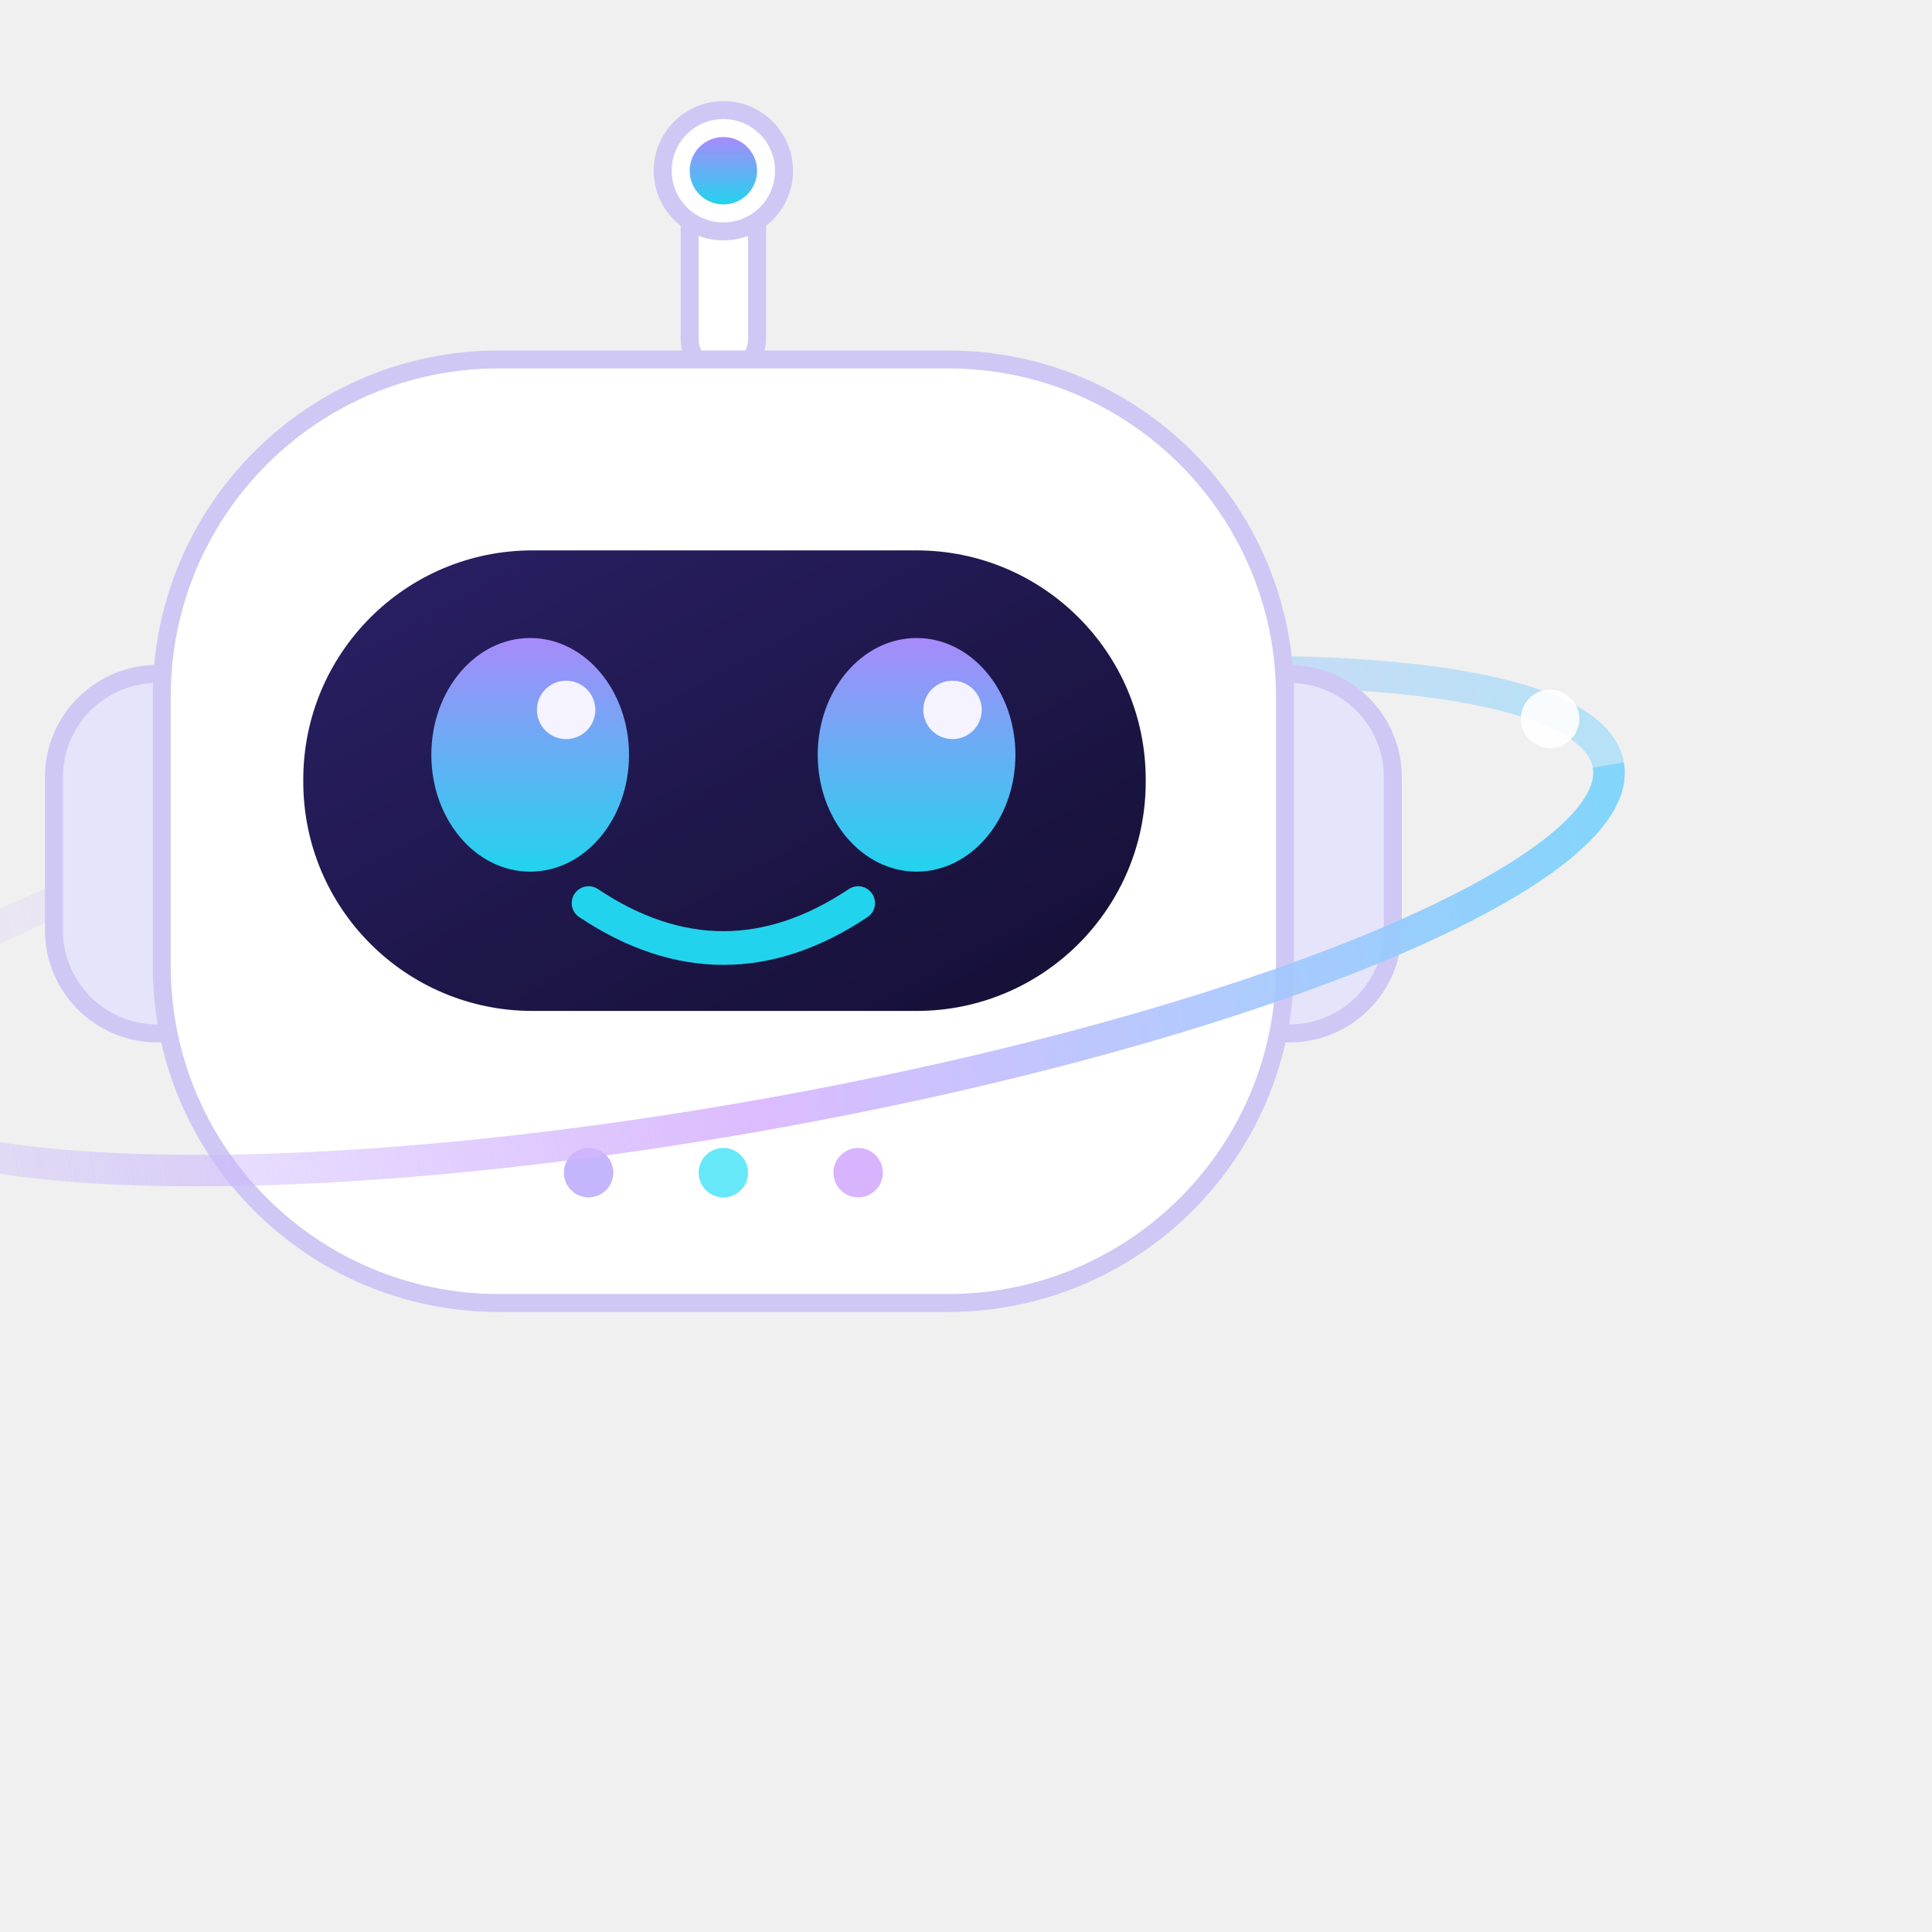
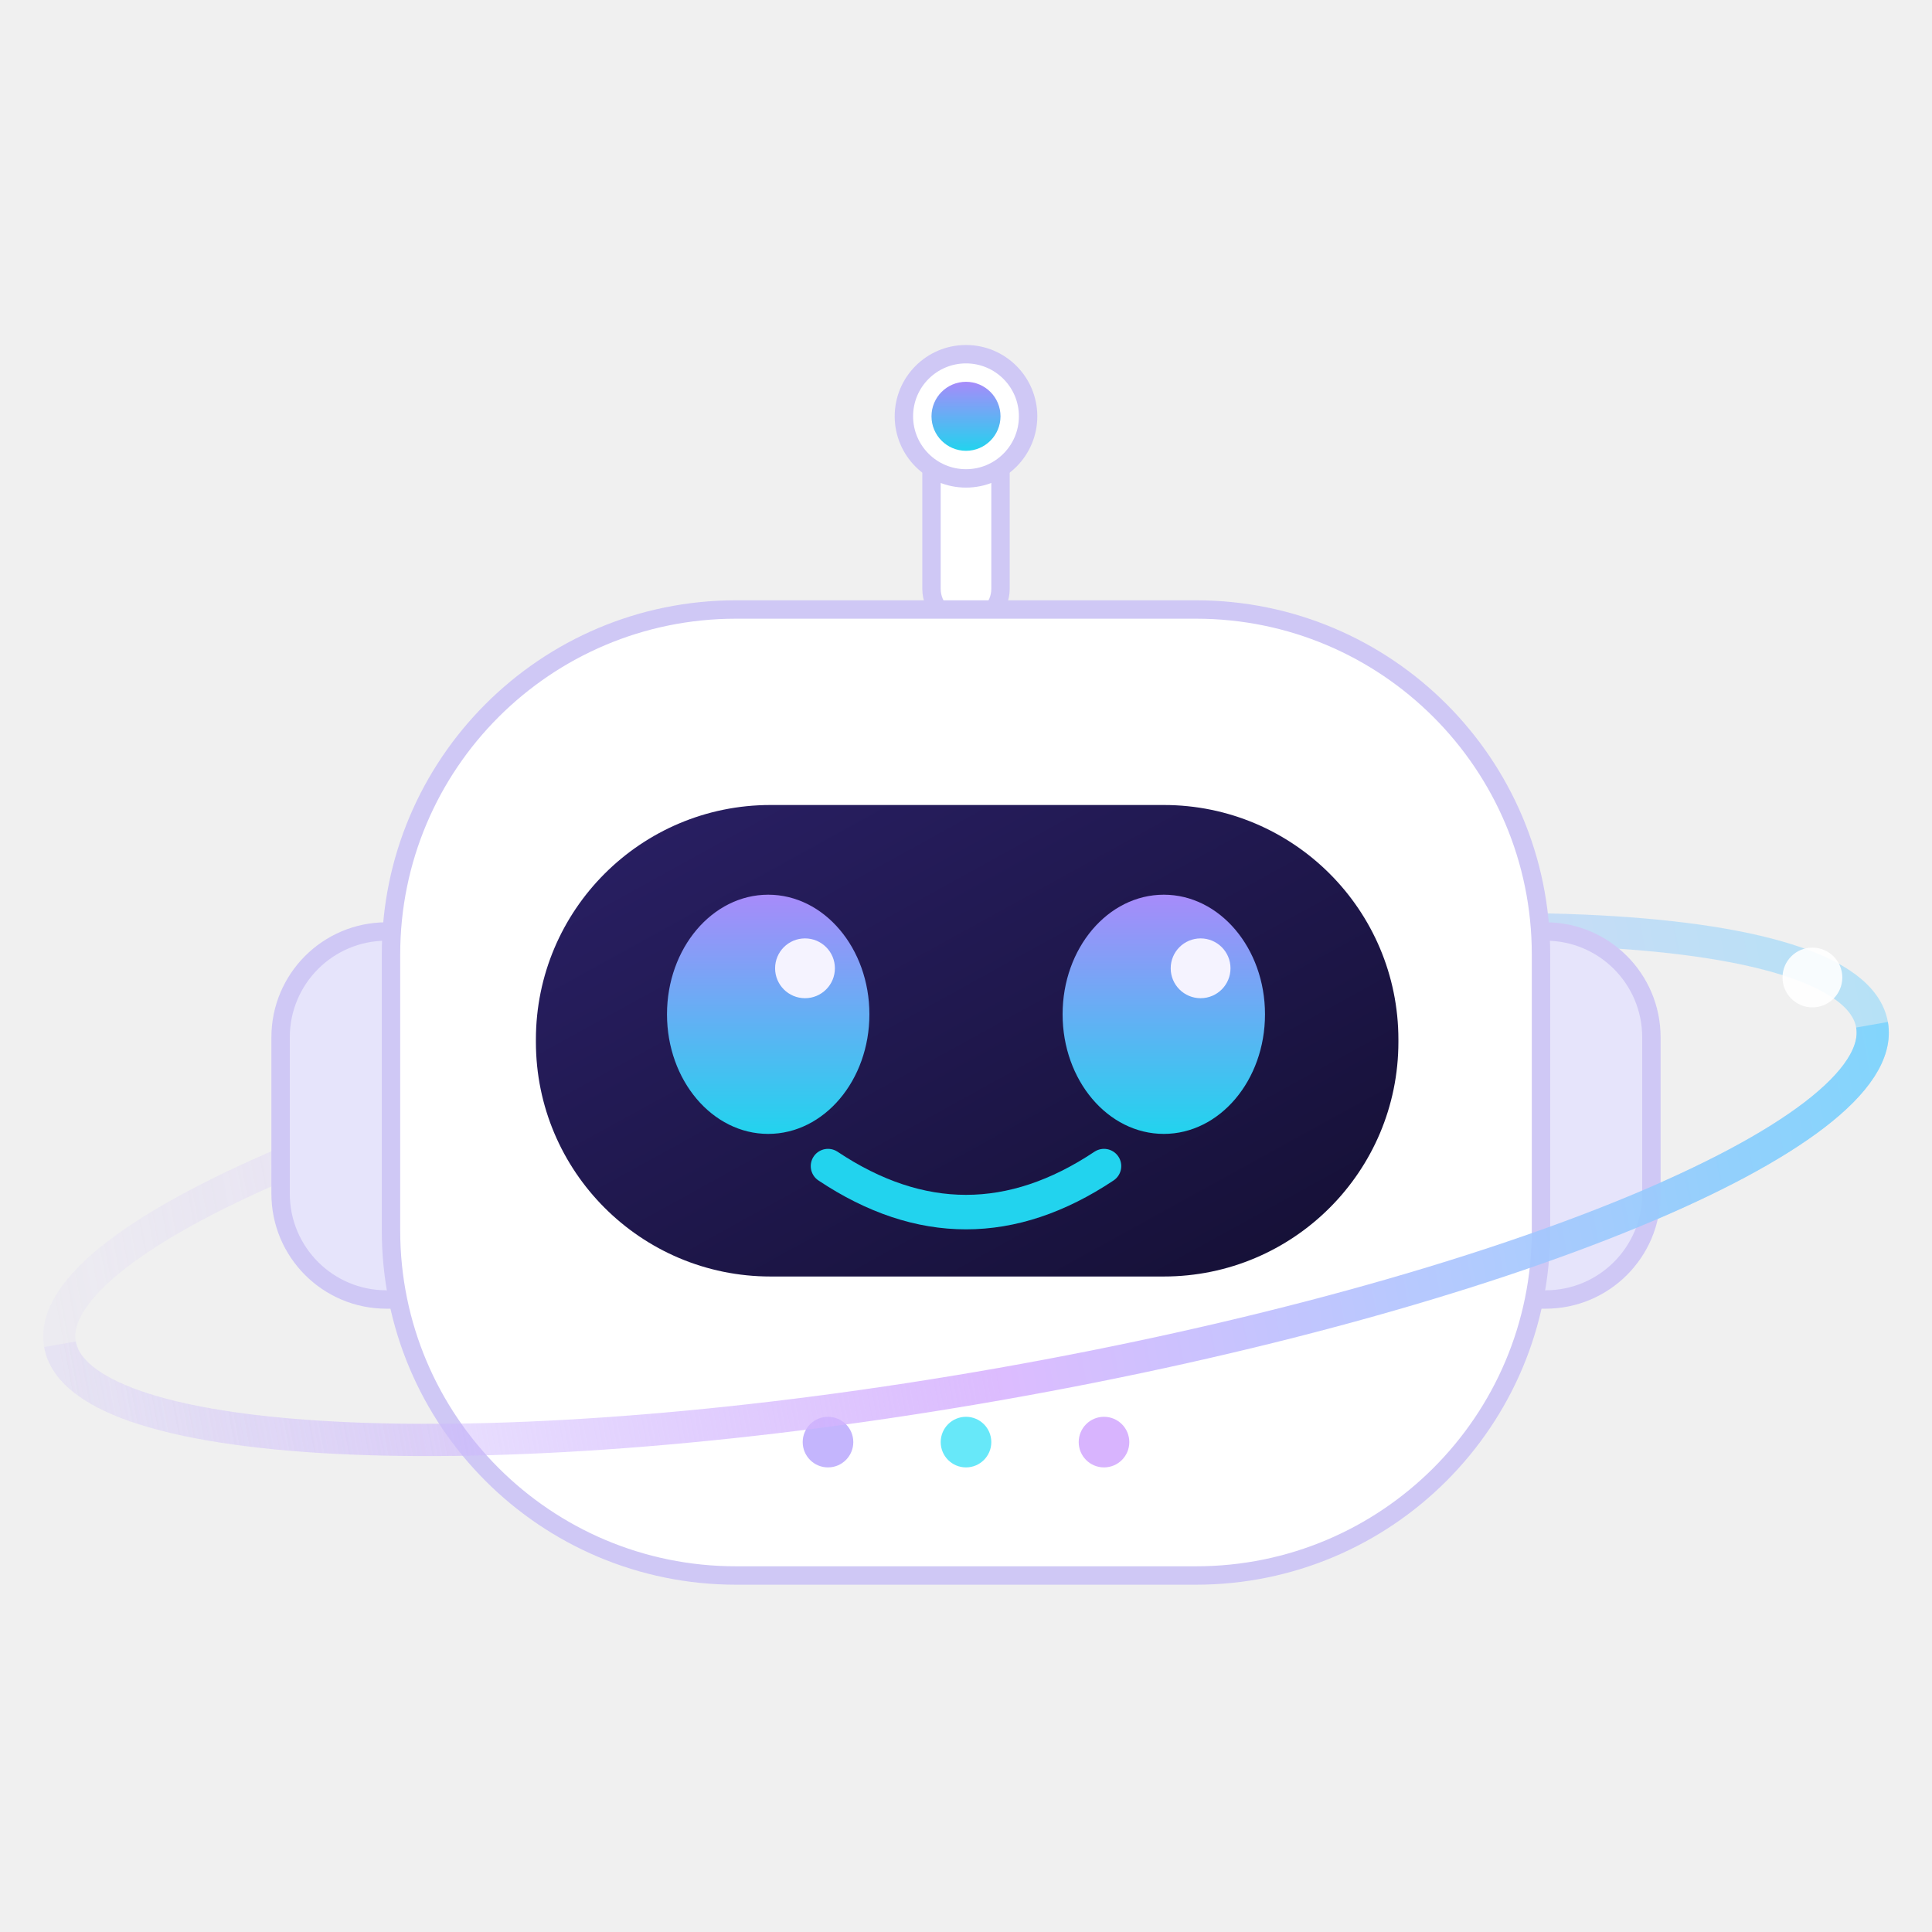
- <svg xmlns="http://www.w3.org/2000/svg" viewBox="80 80 860 760" width="64" height="64">
+ <svg xmlns="http://www.w3.org/2000/svg" viewBox="92 45 840 840" width="64" height="64">
  <defs>
    <linearGradient id="brand" x1="0" y1="0" x2="1" y2="0">
      <stop offset="0" stop-color="#A78BFA" />
      <stop offset="1" stop-color="#22D3EE" />
    </linearGradient>
    <linearGradient id="eye" x1="0" y1="0" x2="0" y2="1">
      <stop offset="0" stop-color="#A78BFA" />
      <stop offset="1" stop-color="#22D3EE" />
    </linearGradient>
    <linearGradient id="visor" x1="0" y1="0" x2="1" y2="1">
      <stop offset="0" stop-color="#2A2066" />
      <stop offset="1" stop-color="#140F33" />
    </linearGradient>
    <linearGradient id="plate" x1="0" y1="0" x2="1" y2="1">
      <stop offset="0" stop-color="#2B1863" />
      <stop offset="0.55" stop-color="#161038" />
      <stop offset="1" stop-color="#0F2A44" />
    </linearGradient>
    <radialGradient id="nebulaPurple" cx="0.5" cy="0.5" r="0.5">
      <stop offset="0" stop-color="#8B5CF6" stop-opacity="0.45" />
      <stop offset="1" stop-color="#8B5CF6" stop-opacity="0" />
    </radialGradient>
    <radialGradient id="nebulaCyan" cx="0.5" cy="0.5" r="0.5">
      <stop offset="0" stop-color="#22D3EE" stop-opacity="0.35" />
      <stop offset="1" stop-color="#22D3EE" stop-opacity="0" />
    </radialGradient>
    <linearGradient id="orbit" x1="0" y1="0" x2="1" y2="0">
      <stop offset="0" stop-color="#C4B5FD" stop-opacity="0.15" />
      <stop offset="0.5" stop-color="#D8B4FE" stop-opacity="0.9" />
      <stop offset="1" stop-color="#7DD3FC" stop-opacity="0.9" />
    </linearGradient>
    <clipPath id="orbitFront">
      <rect x="-600" y="0" width="1200" height="600" />
    </clipPath>
  </defs>
-   <g transform="translate(-110 -120)">
+   <g>
    <g transform="translate(512 560) rotate(-10)" opacity="0.55">
      <ellipse cx="0" cy="0" rx="400" ry="88" fill="none" stroke="url(#orbit)" stroke-width="14" />
    </g>
    <rect x="497" y="236" width="30" height="80" rx="15" fill="#FFFFFF" stroke="#CFC8F5" stroke-width="8" />
    <circle cx="512" cy="226" r="27" fill="#FFFFFF" stroke="#CFC8F5" stroke-width="8" />
    <circle cx="512" cy="226" r="15" fill="url(#eye)" />
    <rect x="214" y="450" width="96" height="160" rx="46" fill="#E6E4FB" stroke="#CFC8F5" stroke-width="8" />
    <rect x="714" y="450" width="96" height="160" rx="46" fill="#E6E4FB" stroke="#CFC8F5" stroke-width="8" />
    <rect x="262" y="310" width="500" height="420" rx="150" fill="#FFFFFF" stroke="#CFC8F5" stroke-width="8" />
    <rect x="325" y="395" width="375" height="205" rx="102" fill="url(#visor)" />
    <ellipse cx="426" cy="486" rx="44" ry="52" fill="url(#eye)" />
    <ellipse cx="598" cy="486" rx="44" ry="52" fill="url(#eye)" />
    <circle cx="442" cy="466" r="13" fill="#F5F3FF" />
    <circle cx="614" cy="466" r="13" fill="#F5F3FF" />
    <path d="M 452 552 Q 512 592 572 552" fill="none" stroke="#22D3EE" stroke-width="15" stroke-linecap="round" />
    <circle cx="452" cy="672" r="11" fill="#C4B5FD" />
    <circle cx="512" cy="672" r="11" fill="#67E8F9" />
    <circle cx="572" cy="672" r="11" fill="#D8B4FE" />
    <g transform="translate(512 560) rotate(-10)" clip-path="url(#orbitFront)">
      <ellipse cx="0" cy="0" rx="400" ry="88" fill="none" stroke="url(#orbit)" stroke-width="14" />
    </g>
    <circle cx="880" cy="470" r="13" fill="#FFFFFF" opacity="0.9" />
  </g>
</svg>
